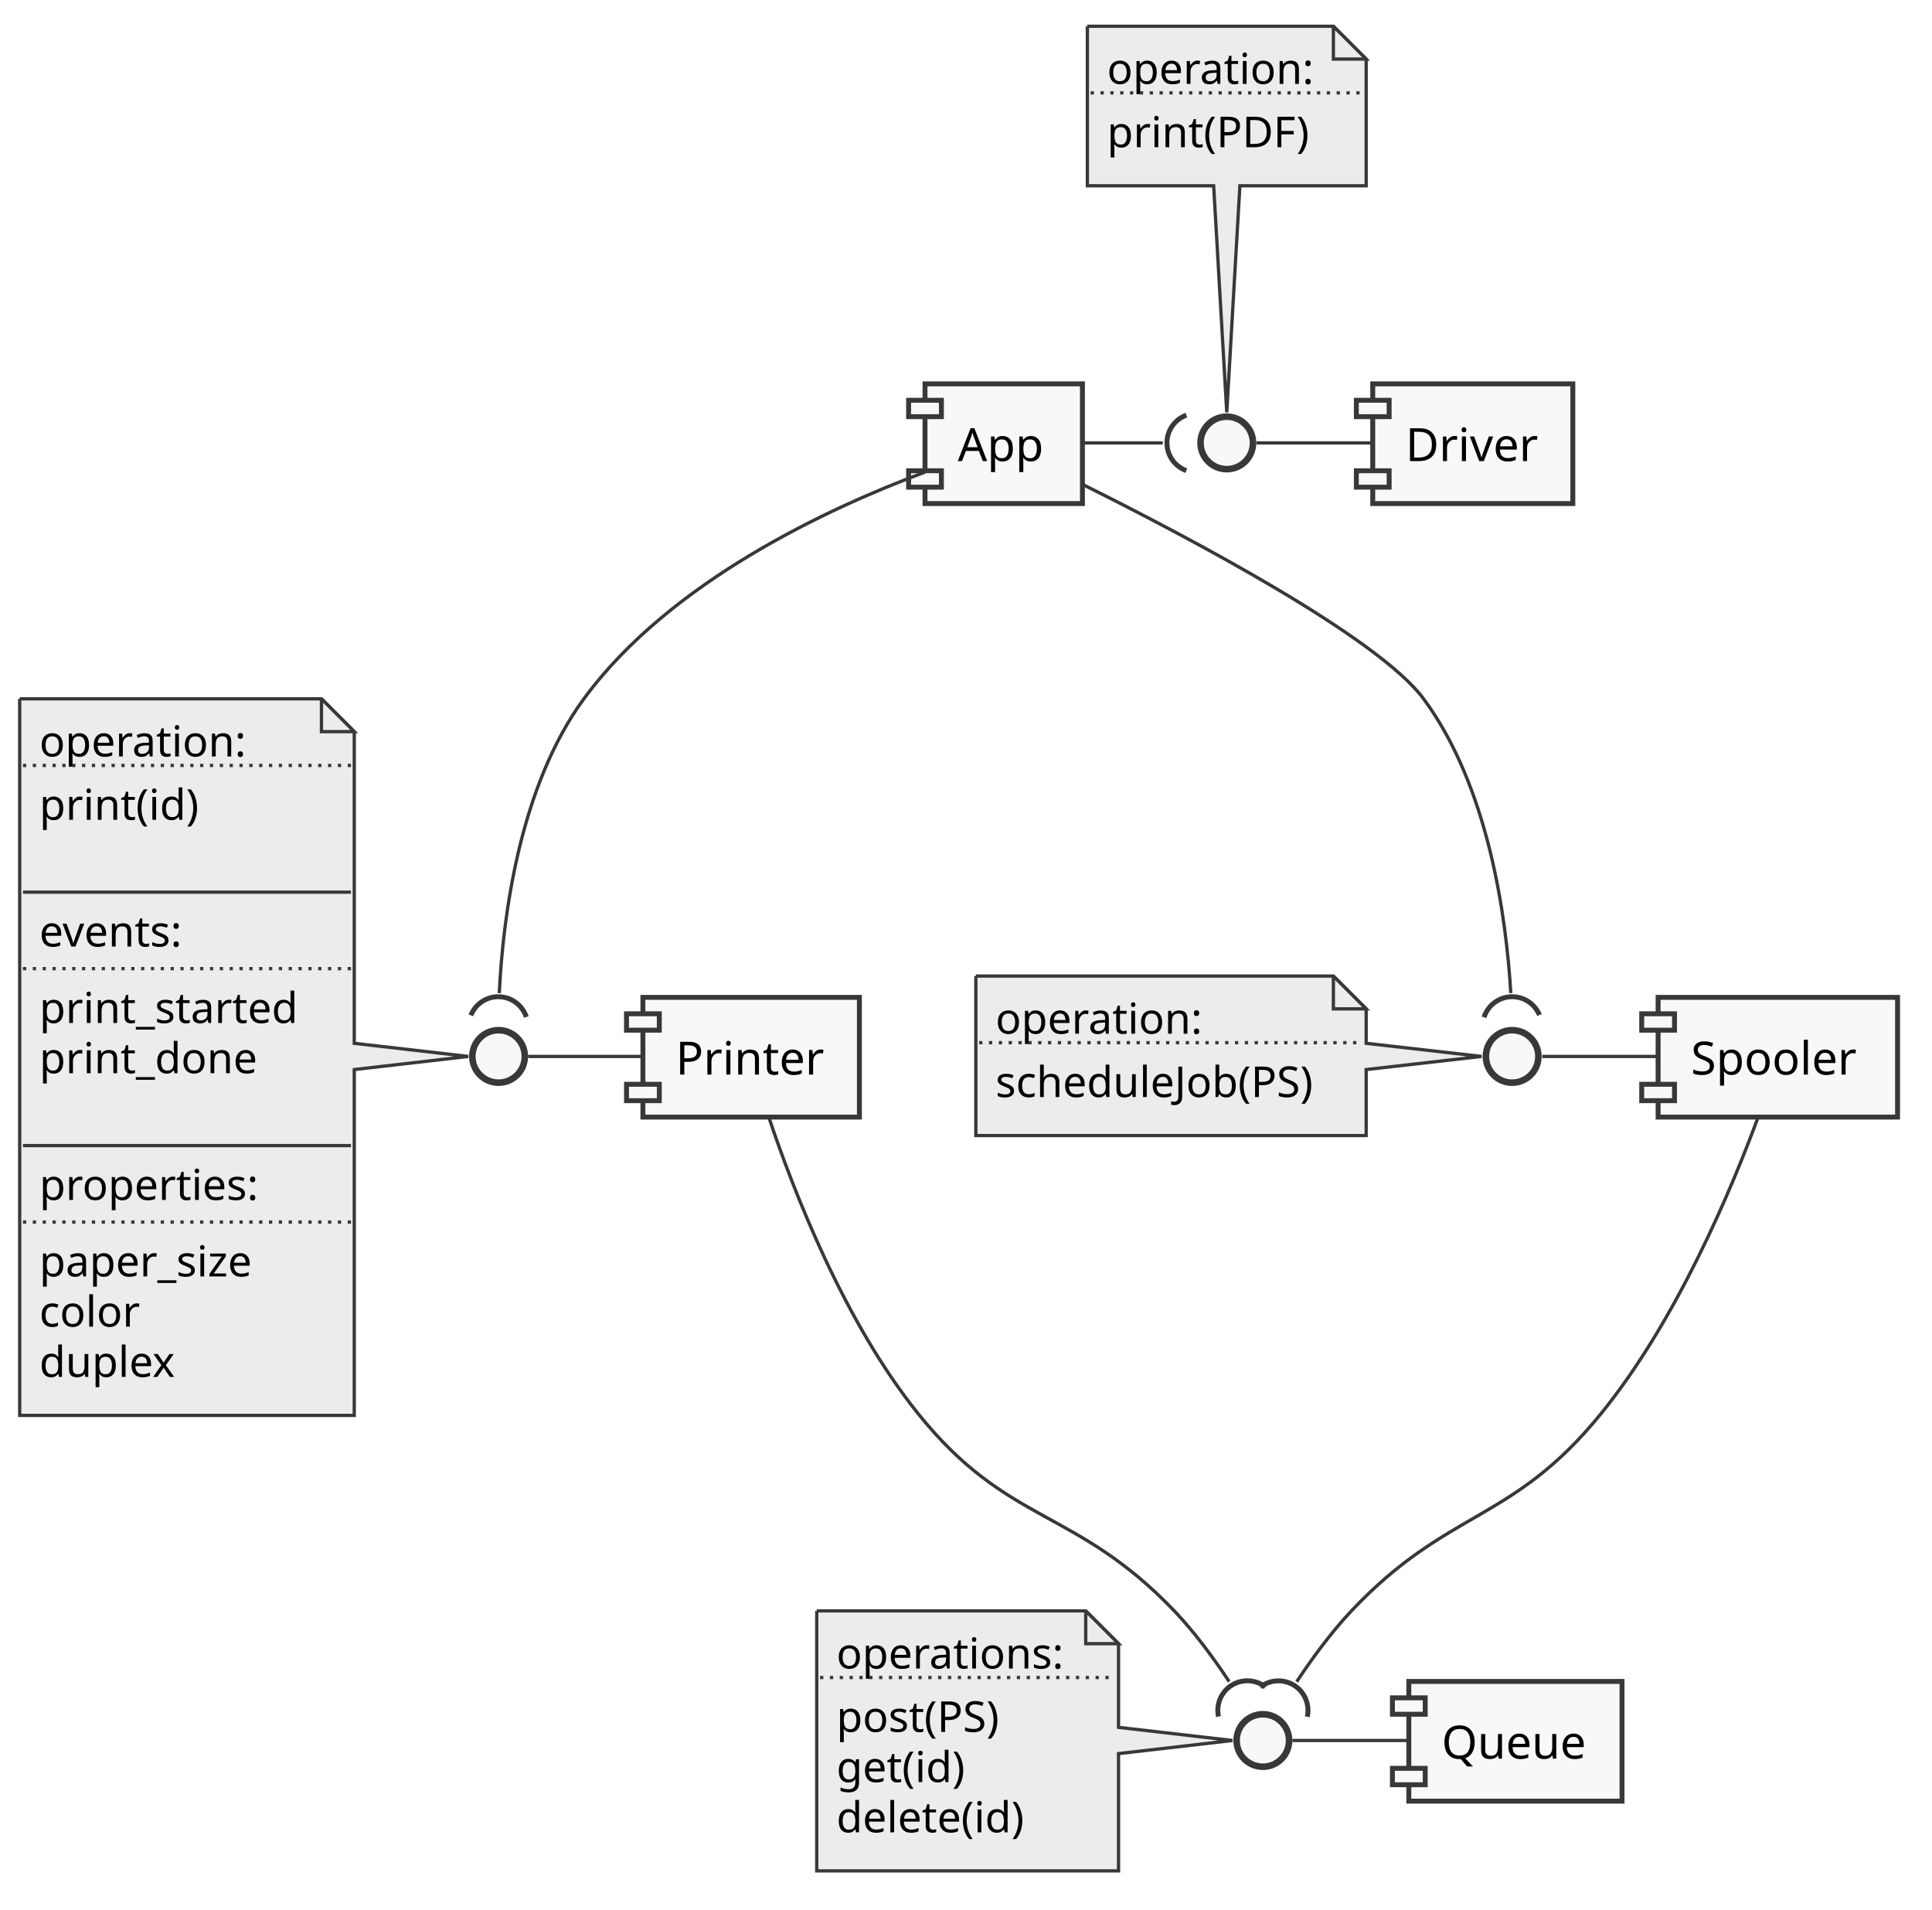
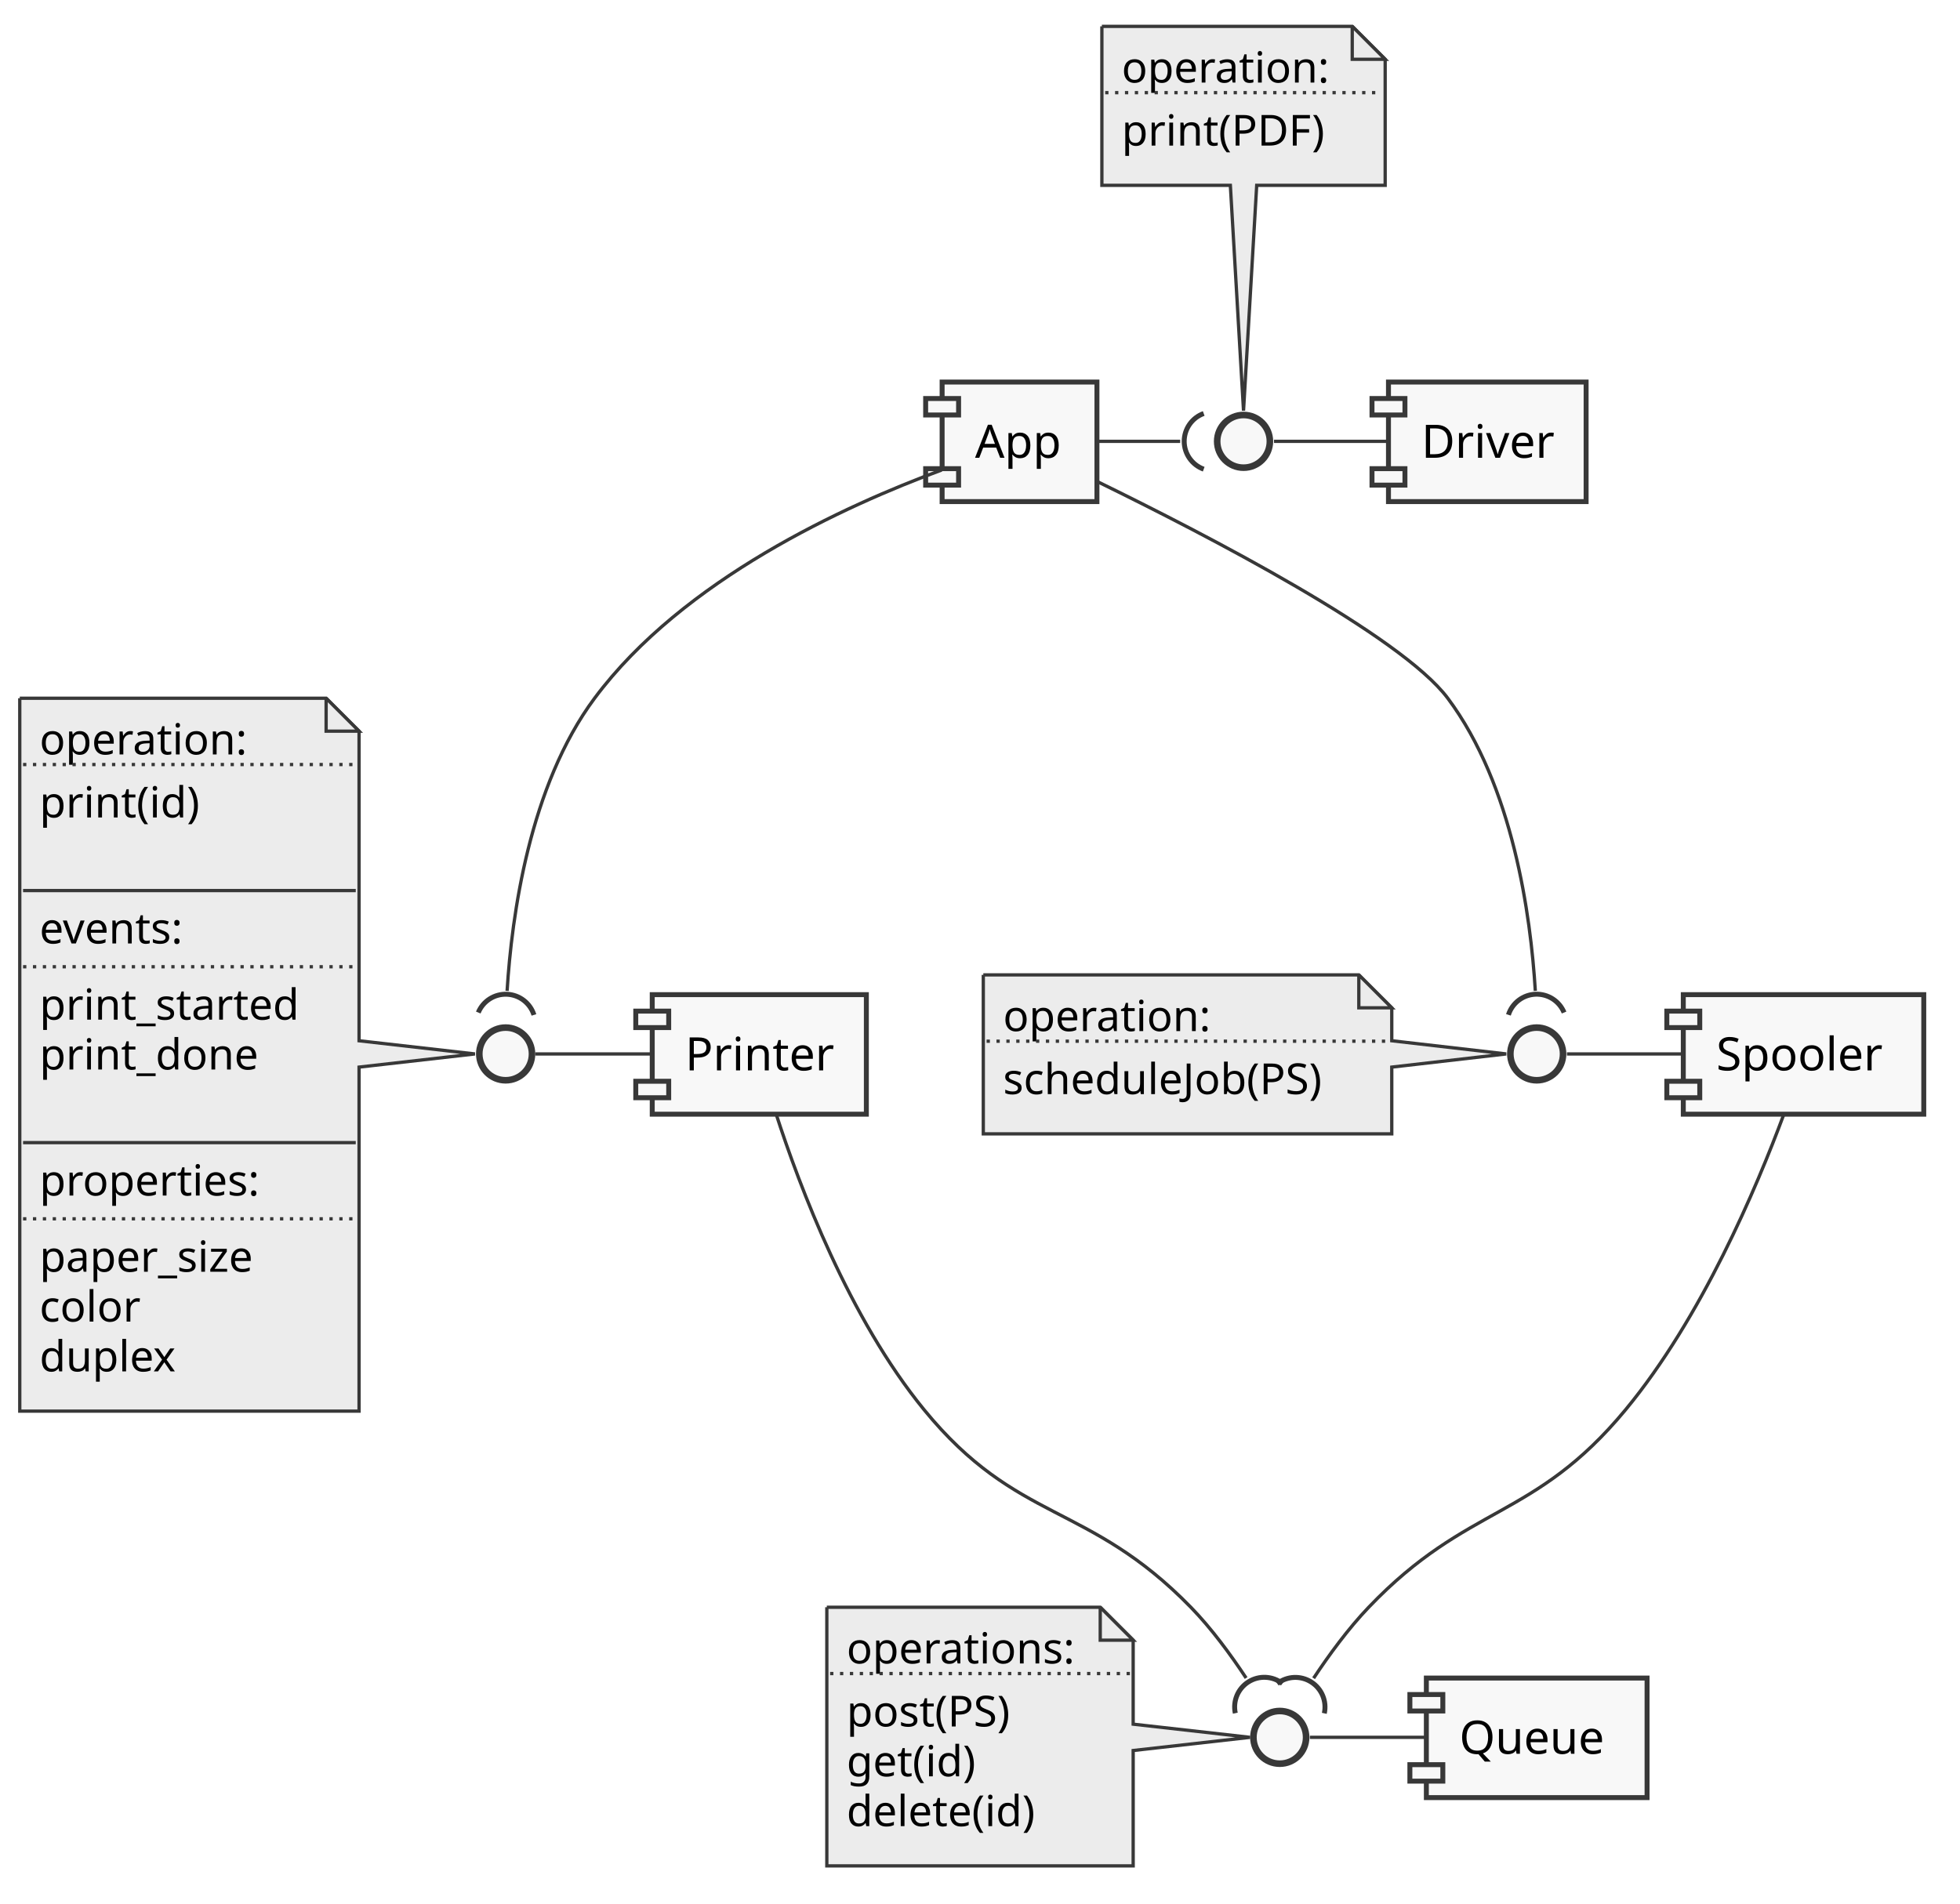
- <svg xmlns="http://www.w3.org/2000/svg" contentScriptType="application/ecmascript" contentStyleType="text/css" height="582px" preserveAspectRatio="none" style="width:589px;height:582px;" version="1.1" viewBox="0 0 589 582" width="589px" zoomAndPan="magnify">
+ <svg xmlns="http://www.w3.org/2000/svg" contentScriptType="application/ecmascript" contentStyleType="text/css" height="578px" preserveAspectRatio="none" style="width:595px;height:578px;" version="1.1" viewBox="0 0 595 578" width="595px" zoomAndPan="magnify">
  <defs />
  <g>
-     <rect fill="#F8F8F8" height="36.488" style="stroke: #383838; stroke-width: 1.5;" width="48" x="282" y="117" />
-     <rect fill="#F8F8F8" height="5" style="stroke: #383838; stroke-width: 1.5;" width="10" x="277" y="122" />
-     <rect fill="#F8F8F8" height="5" style="stroke: #383838; stroke-width: 1.5;" width="10" x="277" y="143.488" />
-     <text fill="#000000" font-family="sans-serif" font-size="14" lengthAdjust="spacingAndGlyphs" textLength="28" x="292" y="140.535">App</text>
-     <rect fill="#F8F8F8" height="36.488" style="stroke: #383838; stroke-width: 1.5;" width="61" x="418.5" y="117" />
-     <rect fill="#F8F8F8" height="5" style="stroke: #383838; stroke-width: 1.5;" width="10" x="413.5" y="122" />
-     <rect fill="#F8F8F8" height="5" style="stroke: #383838; stroke-width: 1.5;" width="10" x="413.5" y="143.488" />
-     <text fill="#000000" font-family="sans-serif" font-size="14" lengthAdjust="spacingAndGlyphs" textLength="41" x="428.5" y="140.535">Driver</text>
-     <ellipse cx="374" cy="135" fill="#F8F8F8" rx="8" ry="8" style="stroke: #383838; stroke-width: 2.0;" />
-     <rect fill="#F8F8F8" height="36.488" style="stroke: #383838; stroke-width: 1.5;" width="73" x="505.5" y="304" />
-     <rect fill="#F8F8F8" height="5" style="stroke: #383838; stroke-width: 1.5;" width="10" x="500.5" y="309" />
-     <rect fill="#F8F8F8" height="5" style="stroke: #383838; stroke-width: 1.5;" width="10" x="500.5" y="330.488" />
-     <text fill="#000000" font-family="sans-serif" font-size="14" lengthAdjust="spacingAndGlyphs" textLength="53" x="515.5" y="327.535">Spooler</text>
-     <ellipse cx="461" cy="322" fill="#F8F8F8" rx="8" ry="8" style="stroke: #383838; stroke-width: 2.0;" />
-     <rect fill="#F8F8F8" height="36.488" style="stroke: #383838; stroke-width: 1.5;" width="65" x="429.5" y="512.5" />
-     <rect fill="#F8F8F8" height="5" style="stroke: #383838; stroke-width: 1.5;" width="10" x="424.5" y="517.5" />
-     <rect fill="#F8F8F8" height="5" style="stroke: #383838; stroke-width: 1.5;" width="10" x="424.5" y="538.988" />
-     <text fill="#000000" font-family="sans-serif" font-size="14" lengthAdjust="spacingAndGlyphs" textLength="45" x="439.5" y="536.035">Queue</text>
-     <ellipse cx="385" cy="530.5" fill="#F8F8F8" rx="8" ry="8" style="stroke: #383838; stroke-width: 2.0;" />
-     <rect fill="#F8F8F8" height="36.488" style="stroke: #383838; stroke-width: 1.5;" width="66" x="196" y="304" />
-     <rect fill="#F8F8F8" height="5" style="stroke: #383838; stroke-width: 1.5;" width="10" x="191" y="309" />
-     <rect fill="#F8F8F8" height="5" style="stroke: #383838; stroke-width: 1.5;" width="10" x="191" y="330.488" />
-     <text fill="#000000" font-family="sans-serif" font-size="14" lengthAdjust="spacingAndGlyphs" textLength="46" x="206" y="327.535">Printer</text>
-     <ellipse cx="152" cy="322" fill="#F8F8F8" rx="8" ry="8" style="stroke: #383838; stroke-width: 2.0;" />
-     <path d="M331.5,8 L331.5,56.621 A0,0 0 0 0 331.5,56.621 L370,56.621 L374,125.69 L378,56.621 L416.5,56.621 A0,0 0 0 0 416.5,56.621 L416.5,18 L406.5,8 L331.5,8 A0,0 0 0 0 331.5,8 " fill="#ECECEC" style="stroke: #383838; stroke-width: 1.0;" />
-     <path d="M406.5,8 L406.5,18 L416.5,18 L406.5,8 " fill="#ECECEC" style="stroke: #383838; stroke-width: 1.0;" />
-     <text fill="#000000" font-family="sans-serif" font-size="13" lengthAdjust="spacingAndGlyphs" textLength="64" x="337.5" y="25.568">operation:</text>
-     <line style="stroke: #383838; stroke-width: 1.0; stroke-dasharray: 1.0,2.0;" x1="332.5" x2="415.5" y1="28.311" y2="28.311" />
-     <text fill="#000000" font-family="sans-serif" font-size="13" lengthAdjust="spacingAndGlyphs" textLength="62" x="337.5" y="44.879">print(PDF)</text>
-     <path d="M297.5,297.5 L297.5,346.121 A0,0 0 0 0 297.5,346.121 L416.5,346.121 A0,0 0 0 0 416.5,346.121 L416.5,326 L451.66,322 L416.5,318 L416.5,307.5 L406.5,297.5 L297.5,297.5 A0,0 0 0 0 297.5,297.5 " fill="#ECECEC" style="stroke: #383838; stroke-width: 1.0;" />
-     <path d="M406.5,297.5 L406.5,307.5 L416.5,307.5 L406.5,297.5 " fill="#ECECEC" style="stroke: #383838; stroke-width: 1.0;" />
-     <text fill="#000000" font-family="sans-serif" font-size="13" lengthAdjust="spacingAndGlyphs" textLength="64" x="303.5" y="315.068">operation:</text>
-     <line style="stroke: #383838; stroke-width: 1.0; stroke-dasharray: 1.0,2.0;" x1="298.5" x2="415.5" y1="317.81" y2="317.81" />
-     <text fill="#000000" font-family="sans-serif" font-size="13" lengthAdjust="spacingAndGlyphs" textLength="98" x="303.5" y="334.379">scheduleJob(PS)</text>
-     <path d="M249,491 L249,570.242 A0,0 0 0 0 249,570.242 L341,570.242 A0,0 0 0 0 341,570.242 L341,534.5 L375.73,530.5 L341,526.5 L341,501 L331,491 L249,491 A0,0 0 0 0 249,491 " fill="#ECECEC" style="stroke: #383838; stroke-width: 1.0;" />
-     <path d="M331,491 L331,501 L341,501 L331,491 " fill="#ECECEC" style="stroke: #383838; stroke-width: 1.0;" />
-     <text fill="#000000" font-family="sans-serif" font-size="13" lengthAdjust="spacingAndGlyphs" textLength="71" x="255" y="508.568">operations:</text>
-     <line style="stroke: #383838; stroke-width: 1.0; stroke-dasharray: 1.0,2.0;" x1="250" x2="340" y1="511.31" y2="511.31" />
-     <text fill="#000000" font-family="sans-serif" font-size="13" lengthAdjust="spacingAndGlyphs" textLength="50" x="255" y="527.879">post(PS)</text>
-     <text fill="#000000" font-family="sans-serif" font-size="13" lengthAdjust="spacingAndGlyphs" textLength="40" x="255" y="543.189">get(id)</text>
-     <text fill="#000000" font-family="sans-serif" font-size="13" lengthAdjust="spacingAndGlyphs" textLength="58" x="255" y="558.5">delete(id)</text>
-     <path d="M6,213 L6,431.416 A0,0 0 0 0 6,431.416 L108,431.416 A0,0 0 0 0 108,431.416 L108,326 L142.76,322 L108,318 L108,223 L98,213 L6,213 A0,0 0 0 0 6,213 " fill="#ECECEC" style="stroke: #383838; stroke-width: 1.0;" />
-     <path d="M98,213 L98,223 L108,223 L98,213 " fill="#ECECEC" style="stroke: #383838; stroke-width: 1.0;" />
-     <text fill="#000000" font-family="sans-serif" font-size="13" lengthAdjust="spacingAndGlyphs" textLength="64" x="12" y="230.568">operation:</text>
-     <line style="stroke: #383838; stroke-width: 1.0; stroke-dasharray: 1.0,2.0;" x1="7" x2="107" y1="233.31" y2="233.31" />
-     <text fill="#000000" font-family="sans-serif" font-size="13" lengthAdjust="spacingAndGlyphs" textLength="50" x="12" y="249.879">print(id)</text>
-     <text fill="#000000" font-family="sans-serif" font-size="13" lengthAdjust="spacingAndGlyphs" textLength="0" x="16" y="265.19" />
-     <line style="stroke: #383838; stroke-width: 1.0;" x1="7" x2="107" y1="271.932" y2="271.932" />
-     <text fill="#000000" font-family="sans-serif" font-size="13" lengthAdjust="spacingAndGlyphs" textLength="45" x="12" y="288.5">events:</text>
-     <line style="stroke: #383838; stroke-width: 1.0; stroke-dasharray: 1.0,2.0;" x1="7" x2="107" y1="295.242" y2="295.242" />
-     <text fill="#000000" font-family="sans-serif" font-size="13" lengthAdjust="spacingAndGlyphs" textLength="81" x="12" y="311.81">print_started</text>
-     <text fill="#000000" font-family="sans-serif" font-size="13" lengthAdjust="spacingAndGlyphs" textLength="68" x="12" y="327.121">print_done</text>
-     <text fill="#000000" font-family="sans-serif" font-size="13" lengthAdjust="spacingAndGlyphs" textLength="0" x="16" y="342.432" />
-     <line style="stroke: #383838; stroke-width: 1.0;" x1="7" x2="107" y1="349.174" y2="349.174" />
-     <text fill="#000000" font-family="sans-serif" font-size="13" lengthAdjust="spacingAndGlyphs" textLength="68" x="12" y="365.742">properties:</text>
-     <line style="stroke: #383838; stroke-width: 1.0; stroke-dasharray: 1.0,2.0;" x1="7" x2="107" y1="372.484" y2="372.484" />
-     <text fill="#000000" font-family="sans-serif" font-size="13" lengthAdjust="spacingAndGlyphs" textLength="67" x="12" y="389.053">paper_size</text>
-     <text fill="#000000" font-family="sans-serif" font-size="13" lengthAdjust="spacingAndGlyphs" textLength="32" x="12" y="404.363">color</text>
-     <text fill="#000000" font-family="sans-serif" font-size="13" lengthAdjust="spacingAndGlyphs" textLength="43" x="12" y="419.674">duplex</text>
-     <path d="M330.17,135 C338.28,135 346.38,135 354.49,135 " fill="none" id="App-&gt;iDriver" style="stroke: #383838; stroke-width: 1.0;" />
-     <path d="M361.694,126.538 A9,9 0 0 0 361.67 143.453" fill="none" style="stroke: #383838; stroke-width: 1.5;" />
-     <path d="M383.08,135 C394.84,135 406.6,135 418.36,135 " fill="none" id="iDriver-Driver" style="stroke: #383838; stroke-width: 1.0;" />
-     <path d="M330.03,147.64 C363.11,164.13 420.19,194.34 434,213 C453.87,239.85 459.22,279.66 460.59,302.7 " fill="none" id="App-&gt;iSpooler" style="stroke: #383838; stroke-width: 1.0;" />
-     <path d="M469.327,309.386 A9,9 0 0 0 452.426 310.063" fill="none" style="stroke: #383838; stroke-width: 1.5;" />
-     <path d="M470.18,322 C481.87,322 493.56,322 505.25,322 " fill="none" id="iSpooler-Spooler" style="stroke: #383838; stroke-width: 1.0;" />
-     <path d="M536.16,340.05 C527.89,362.53 511.16,402.55 488,431 C460.84,464.38 441.56,459.72 412,491 C405.83,497.53 399.98,505.55 395.31,512.59 " fill="none" id="Spooler-&gt;iQueue" style="stroke: #383838; stroke-width: 1.0;" />
-     <path d="M398.55,523.252 A9,9 0 0 0 384.268 514.19" fill="none" style="stroke: #383838; stroke-width: 1.5;" />
-     <path d="M394.02,530.5 C405.8,530.5 417.57,530.5 429.34,530.5 " fill="none" id="iQueue-Queue" style="stroke: #383838; stroke-width: 1.0;" />
-     <path d="M234.25,340.11 C241.76,362.65 257.24,402.74 280,431 C307.44,465.06 327.76,459.4 358,491 C364.21,497.49 370.07,505.51 374.73,512.55 " fill="none" id="Printer-&gt;iQueue" style="stroke: #383838; stroke-width: 1.0;" />
-     <path d="M385.776,514.181 A9,9 0 0 0 371.476 523.215" fill="none" style="stroke: #383838; stroke-width: 1.5;" />
-     <path d="M161.02,322 C172.62,322 184.21,322 195.81,322 " fill="none" id="iPrinter-Printer" style="stroke: #383838; stroke-width: 1.0;" />
-     <path d="M281.97,143.91 C252.81,154.77 204.3,177.13 178,213 C158.29,239.87 153.34,279.68 152.21,302.71 " fill="none" id="App-&gt;iPrinter" style="stroke: #383838; stroke-width: 1.0;" />
-     <path d="M160.456,309.977 A9,9 0 0 0 143.549 309.469" fill="none" style="stroke: #383838; stroke-width: 1.5;" />
+     <rect fill="#F8F8F8" height="36.297" style="stroke: #383838; stroke-width: 1.5;" width="47" x="286" y="116" />
+     <rect fill="#F8F8F8" height="5" style="stroke: #383838; stroke-width: 1.5;" width="10" x="281" y="121" />
+     <rect fill="#F8F8F8" height="5" style="stroke: #383838; stroke-width: 1.5;" width="10" x="281" y="142.297" />
+     <text fill="#000000" font-family="sans-serif" font-size="14" lengthAdjust="spacingAndGlyphs" textLength="27" x="296" y="138.995">App</text>
+     <rect fill="#F8F8F8" height="36.297" style="stroke: #383838; stroke-width: 1.5;" width="60" x="421.5" y="116" />
+     <rect fill="#F8F8F8" height="5" style="stroke: #383838; stroke-width: 1.5;" width="10" x="416.5" y="121" />
+     <rect fill="#F8F8F8" height="5" style="stroke: #383838; stroke-width: 1.5;" width="10" x="416.5" y="142.297" />
+     <text fill="#000000" font-family="sans-serif" font-size="14" lengthAdjust="spacingAndGlyphs" textLength="40" x="431.5" y="138.995">Driver</text>
+     <ellipse cx="377.5" cy="134" fill="#F8F8F8" rx="8" ry="8" style="stroke: #383838; stroke-width: 2.0;" />
+     <rect fill="#F8F8F8" height="36.297" style="stroke: #383838; stroke-width: 1.5;" width="73" x="511" y="302" />
+     <rect fill="#F8F8F8" height="5" style="stroke: #383838; stroke-width: 1.5;" width="10" x="506" y="307" />
+     <rect fill="#F8F8F8" height="5" style="stroke: #383838; stroke-width: 1.5;" width="10" x="506" y="328.297" />
+     <text fill="#000000" font-family="sans-serif" font-size="14" lengthAdjust="spacingAndGlyphs" textLength="53" x="521" y="324.995">Spooler</text>
+     <ellipse cx="466.5" cy="320" fill="#F8F8F8" rx="8" ry="8" style="stroke: #383838; stroke-width: 2.0;" />
+     <rect fill="#F8F8F8" height="36.297" style="stroke: #383838; stroke-width: 1.5;" width="67" x="433" y="509.5" />
+     <rect fill="#F8F8F8" height="5" style="stroke: #383838; stroke-width: 1.5;" width="10" x="428" y="514.5" />
+     <rect fill="#F8F8F8" height="5" style="stroke: #383838; stroke-width: 1.5;" width="10" x="428" y="535.797" />
+     <text fill="#000000" font-family="sans-serif" font-size="14" lengthAdjust="spacingAndGlyphs" textLength="47" x="443" y="532.495">Queue</text>
+     <ellipse cx="388.5" cy="527.5" fill="#F8F8F8" rx="8" ry="8" style="stroke: #383838; stroke-width: 2.0;" />
+     <rect fill="#F8F8F8" height="36.297" style="stroke: #383838; stroke-width: 1.5;" width="65" x="198" y="302" />
+     <rect fill="#F8F8F8" height="5" style="stroke: #383838; stroke-width: 1.5;" width="10" x="193" y="307" />
+     <rect fill="#F8F8F8" height="5" style="stroke: #383838; stroke-width: 1.5;" width="10" x="193" y="328.297" />
+     <text fill="#000000" font-family="sans-serif" font-size="14" lengthAdjust="spacingAndGlyphs" textLength="45" x="208" y="324.995">Printer</text>
+     <ellipse cx="153.5" cy="320" fill="#F8F8F8" rx="8" ry="8" style="stroke: #383838; stroke-width: 2.0;" />
+     <path d="M334.5,8 L334.5,56.266 A0,0 0 0 0 334.5,56.266 L373.5,56.266 L377.5,124.69 L381.5,56.266 L420.5,56.266 A0,0 0 0 0 420.5,56.266 L420.5,18 L410.5,8 L334.5,8 A0,0 0 0 0 334.5,8 " fill="#ECECEC" style="stroke: #383838; stroke-width: 1.0;" />
+     <path d="M410.5,8 L410.5,18 L420.5,18 L410.5,8 " fill="#ECECEC" style="stroke: #383838; stroke-width: 1.0;" />
+     <text fill="#000000" font-family="sans-serif" font-size="13" lengthAdjust="spacingAndGlyphs" textLength="65" x="340.5" y="25.067">operation:</text>
+     <line style="stroke: #383838; stroke-width: 1.0; stroke-dasharray: 1.0,2.0;" x1="335.5" x2="419.5" y1="28.133" y2="28.133" />
+     <text fill="#000000" font-family="sans-serif" font-size="13" lengthAdjust="spacingAndGlyphs" textLength="64" x="340.5" y="44.2">print(PDF)</text>
+     <path d="M298.5,296 L298.5,344.266 A0,0 0 0 0 298.5,344.266 L422.5,344.266 A0,0 0 0 0 422.5,344.266 L422.5,324 L457.24,320 L422.5,316 L422.5,306 L412.5,296 L298.5,296 A0,0 0 0 0 298.5,296 " fill="#ECECEC" style="stroke: #383838; stroke-width: 1.0;" />
+     <path d="M412.5,296 L412.5,306 L422.5,306 L412.5,296 " fill="#ECECEC" style="stroke: #383838; stroke-width: 1.0;" />
+     <text fill="#000000" font-family="sans-serif" font-size="13" lengthAdjust="spacingAndGlyphs" textLength="65" x="304.5" y="313.067">operation:</text>
+     <line style="stroke: #383838; stroke-width: 1.0; stroke-dasharray: 1.0,2.0;" x1="299.5" x2="421.5" y1="316.133" y2="316.133" />
+     <text fill="#000000" font-family="sans-serif" font-size="13" lengthAdjust="spacingAndGlyphs" textLength="103" x="304.5" y="332.2">scheduleJob(PS)</text>
+     <path d="M251,488 L251,566.531 A0,0 0 0 0 251,566.531 L344,566.531 A0,0 0 0 0 344,566.531 L344,531.5 L379.47,527.5 L344,523.5 L344,498 L334,488 L251,488 A0,0 0 0 0 251,488 " fill="#ECECEC" style="stroke: #383838; stroke-width: 1.0;" />
+     <path d="M334,488 L334,498 L344,498 L334,488 " fill="#ECECEC" style="stroke: #383838; stroke-width: 1.0;" />
+     <text fill="#000000" font-family="sans-serif" font-size="13" lengthAdjust="spacingAndGlyphs" textLength="72" x="257" y="505.067">operations:</text>
+     <line style="stroke: #383838; stroke-width: 1.0; stroke-dasharray: 1.0,2.0;" x1="252" x2="343" y1="508.133" y2="508.133" />
+     <text fill="#000000" font-family="sans-serif" font-size="13" lengthAdjust="spacingAndGlyphs" textLength="55" x="257" y="524.2">post(PS)</text>
+     <text fill="#000000" font-family="sans-serif" font-size="13" lengthAdjust="spacingAndGlyphs" textLength="42" x="257" y="539.332">get(id)</text>
+     <text fill="#000000" font-family="sans-serif" font-size="13" lengthAdjust="spacingAndGlyphs" textLength="61" x="257" y="554.465">delete(id)</text>
+     <path d="M6,212 L6,428.461 A0,0 0 0 0 6,428.461 L109,428.461 A0,0 0 0 0 109,428.461 L109,324 L144.17,320 L109,316 L109,222 L99,212 L6,212 A0,0 0 0 0 6,212 " fill="#ECECEC" style="stroke: #383838; stroke-width: 1.0;" />
+     <path d="M99,212 L99,222 L109,222 L99,212 " fill="#ECECEC" style="stroke: #383838; stroke-width: 1.0;" />
+     <text fill="#000000" font-family="sans-serif" font-size="13" lengthAdjust="spacingAndGlyphs" textLength="65" x="12" y="229.067">operation:</text>
+     <line style="stroke: #383838; stroke-width: 1.0; stroke-dasharray: 1.0,2.0;" x1="7" x2="108" y1="232.133" y2="232.133" />
+     <text fill="#000000" font-family="sans-serif" font-size="13" lengthAdjust="spacingAndGlyphs" textLength="50" x="12" y="248.2">print(id)</text>
+     <text fill="#000000" font-family="sans-serif" font-size="13" lengthAdjust="spacingAndGlyphs" textLength="0" x="16" y="263.332" />
+     <line style="stroke: #383838; stroke-width: 1.0;" x1="7" x2="108" y1="270.398" y2="270.398" />
+     <text fill="#000000" font-family="sans-serif" font-size="13" lengthAdjust="spacingAndGlyphs" textLength="47" x="12" y="286.465">events:</text>
+     <line style="stroke: #383838; stroke-width: 1.0; stroke-dasharray: 1.0,2.0;" x1="7" x2="108" y1="293.531" y2="293.531" />
+     <text fill="#000000" font-family="sans-serif" font-size="13" lengthAdjust="spacingAndGlyphs" textLength="82" x="12" y="309.598">print_started</text>
+     <text fill="#000000" font-family="sans-serif" font-size="13" lengthAdjust="spacingAndGlyphs" textLength="68" x="12" y="324.731">print_done</text>
+     <text fill="#000000" font-family="sans-serif" font-size="13" lengthAdjust="spacingAndGlyphs" textLength="0" x="16" y="339.864" />
+     <line style="stroke: #383838; stroke-width: 1.0;" x1="7" x2="108" y1="346.93" y2="346.93" />
+     <text fill="#000000" font-family="sans-serif" font-size="13" lengthAdjust="spacingAndGlyphs" textLength="69" x="12" y="362.997">properties:</text>
+     <line style="stroke: #383838; stroke-width: 1.0; stroke-dasharray: 1.0,2.0;" x1="7" x2="108" y1="370.062" y2="370.062" />
+     <text fill="#000000" font-family="sans-serif" font-size="13" lengthAdjust="spacingAndGlyphs" textLength="69" x="12" y="386.129">paper_size</text>
+     <text fill="#000000" font-family="sans-serif" font-size="13" lengthAdjust="spacingAndGlyphs" textLength="31" x="12" y="401.262">color</text>
+     <text fill="#000000" font-family="sans-serif" font-size="13" lengthAdjust="spacingAndGlyphs" textLength="42" x="12" y="416.395">duplex</text>
+     <path d="M333.14,134 C341.52,134 349.89,134 358.27,134 " fill="none" id="App-&gt;iDriver" style="stroke: #383838; stroke-width: 1.0;" />
+     <path d="M365.412,125.543 A9,9 0 0 0 365.412 142.457" fill="none" style="stroke: #383838; stroke-width: 1.5;" />
+     <path d="M386.75,134 C398.3,134 409.85,134 421.4,134 " fill="none" id="iDriver-Driver" style="stroke: #383838; stroke-width: 1.0;" />
+     <path d="M333.06,146.19 C366.52,162.53 425.33,193.03 439.5,212 C459.31,238.52 464.68,277.99 466.08,300.85 " fill="none" id="App-&gt;iSpooler" style="stroke: #383838; stroke-width: 1.0;" />
+     <path d="M474.812,307.434 A9,9 0 0 0 457.912 308.135" fill="none" style="stroke: #383838; stroke-width: 1.5;" />
+     <path d="M475.68,320 C487.37,320 499.06,320 510.75,320 " fill="none" id="iSpooler-Spooler" style="stroke: #383838; stroke-width: 1.0;" />
+     <path d="M541.53,338.32 C533.23,360.7 516.58,400.1 493.5,428 C465.62,461.7 445.74,456.4 415.5,488 C409.29,494.49 403.43,502.51 398.77,509.55 " fill="none" id="Spooler-&gt;iQueue" style="stroke: #383838; stroke-width: 1.0;" />
+     <path d="M402.024,520.215 A9,9 0 0 0 387.724 511.181" fill="none" style="stroke: #383838; stroke-width: 1.5;" />
+     <path d="M397.64,527.5 C409.39,527.5 421.13,527.5 432.88,527.5 " fill="none" id="iQueue-Queue" style="stroke: #383838; stroke-width: 1.0;" />
+     <path d="M235.53,338.01 C242.77,360.42 257.79,400.22 280.5,428 C308.85,462.69 330.23,455.91 361.5,488 C367.77,494.43 373.63,502.44 378.29,509.49 " fill="none" id="Printer-&gt;iQueue" style="stroke: #383838; stroke-width: 1.0;" />
+     <path d="M389.323,511.164 A9,9 0 0 0 375.001 520.163" fill="none" style="stroke: #383838; stroke-width: 1.5;" />
+     <path d="M162.52,320 C174.3,320 186.07,320 197.84,320 " fill="none" id="iPrinter-Printer" style="stroke: #383838; stroke-width: 1.0;" />
+     <path d="M285.86,142.71 C256.6,153.5 207.37,175.91 180.5,212 C160.73,238.56 155.35,278.02 153.94,300.86 " fill="none" id="App-&gt;iPrinter" style="stroke: #383838; stroke-width: 1.0;" />
+     <path d="M162.091,308.157 A9,9 0 0 0 145.192 307.432" fill="none" style="stroke: #383838; stroke-width: 1.5;" />
  </g>
</svg>
